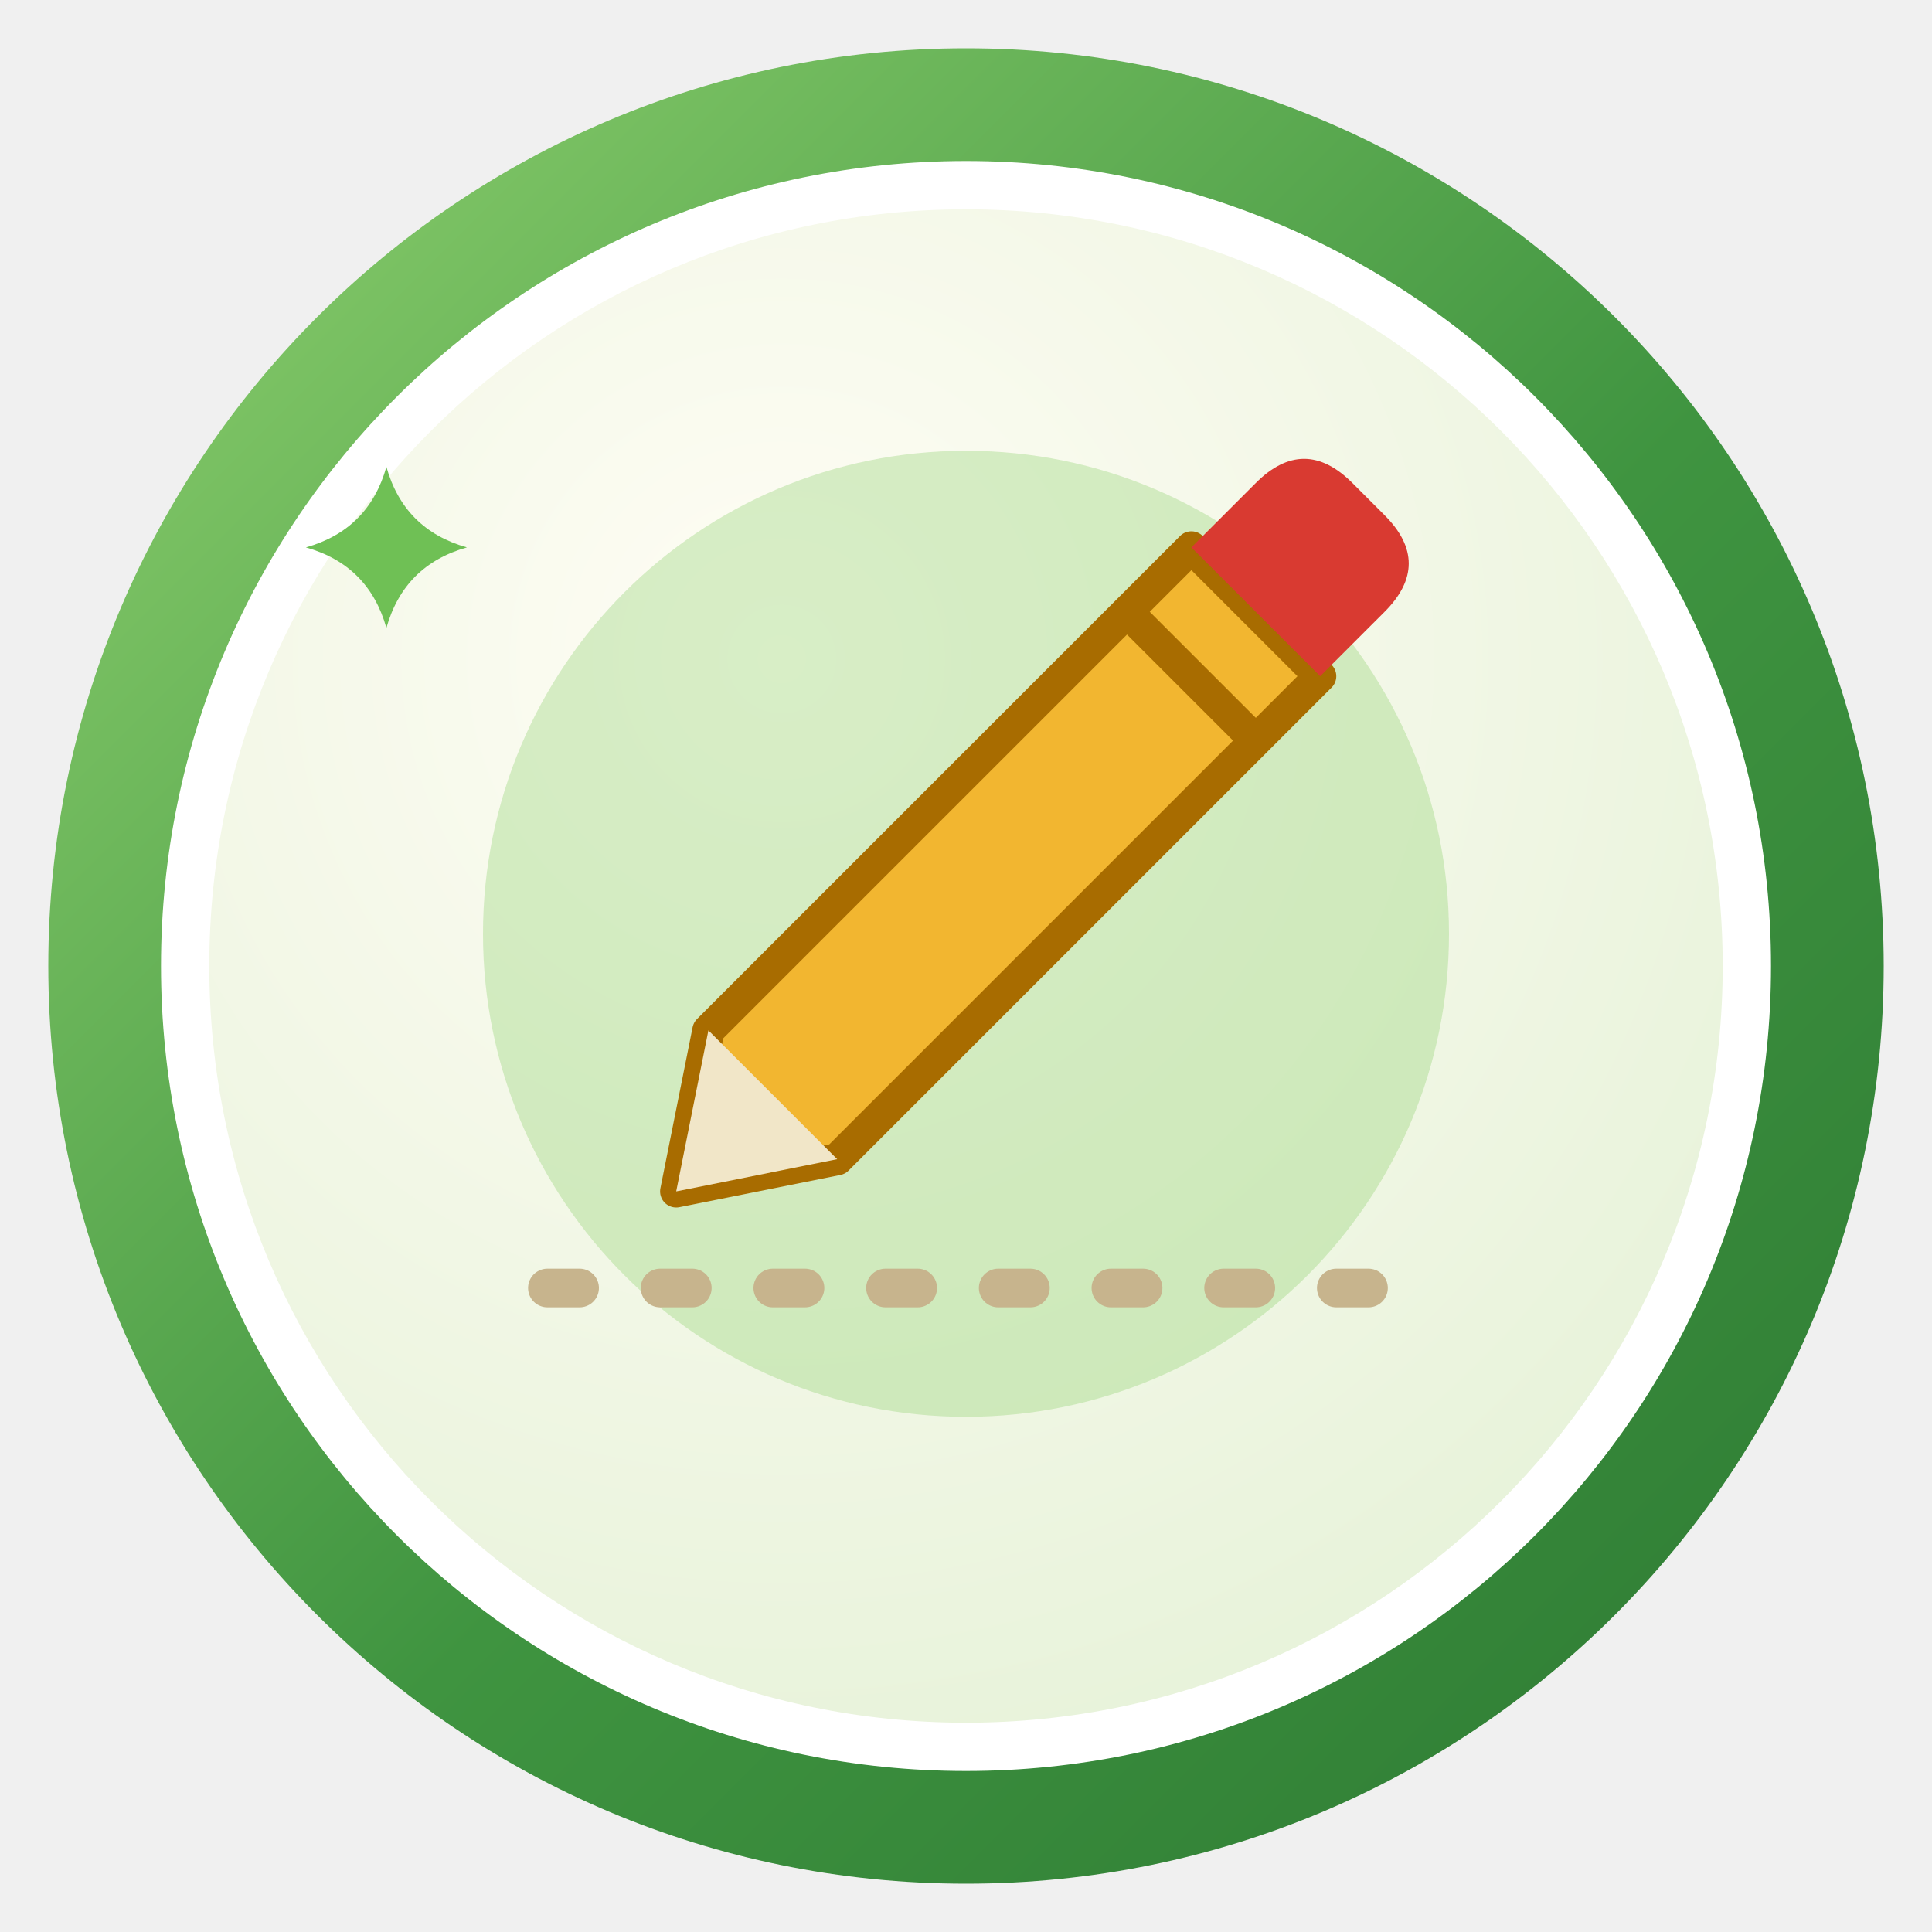
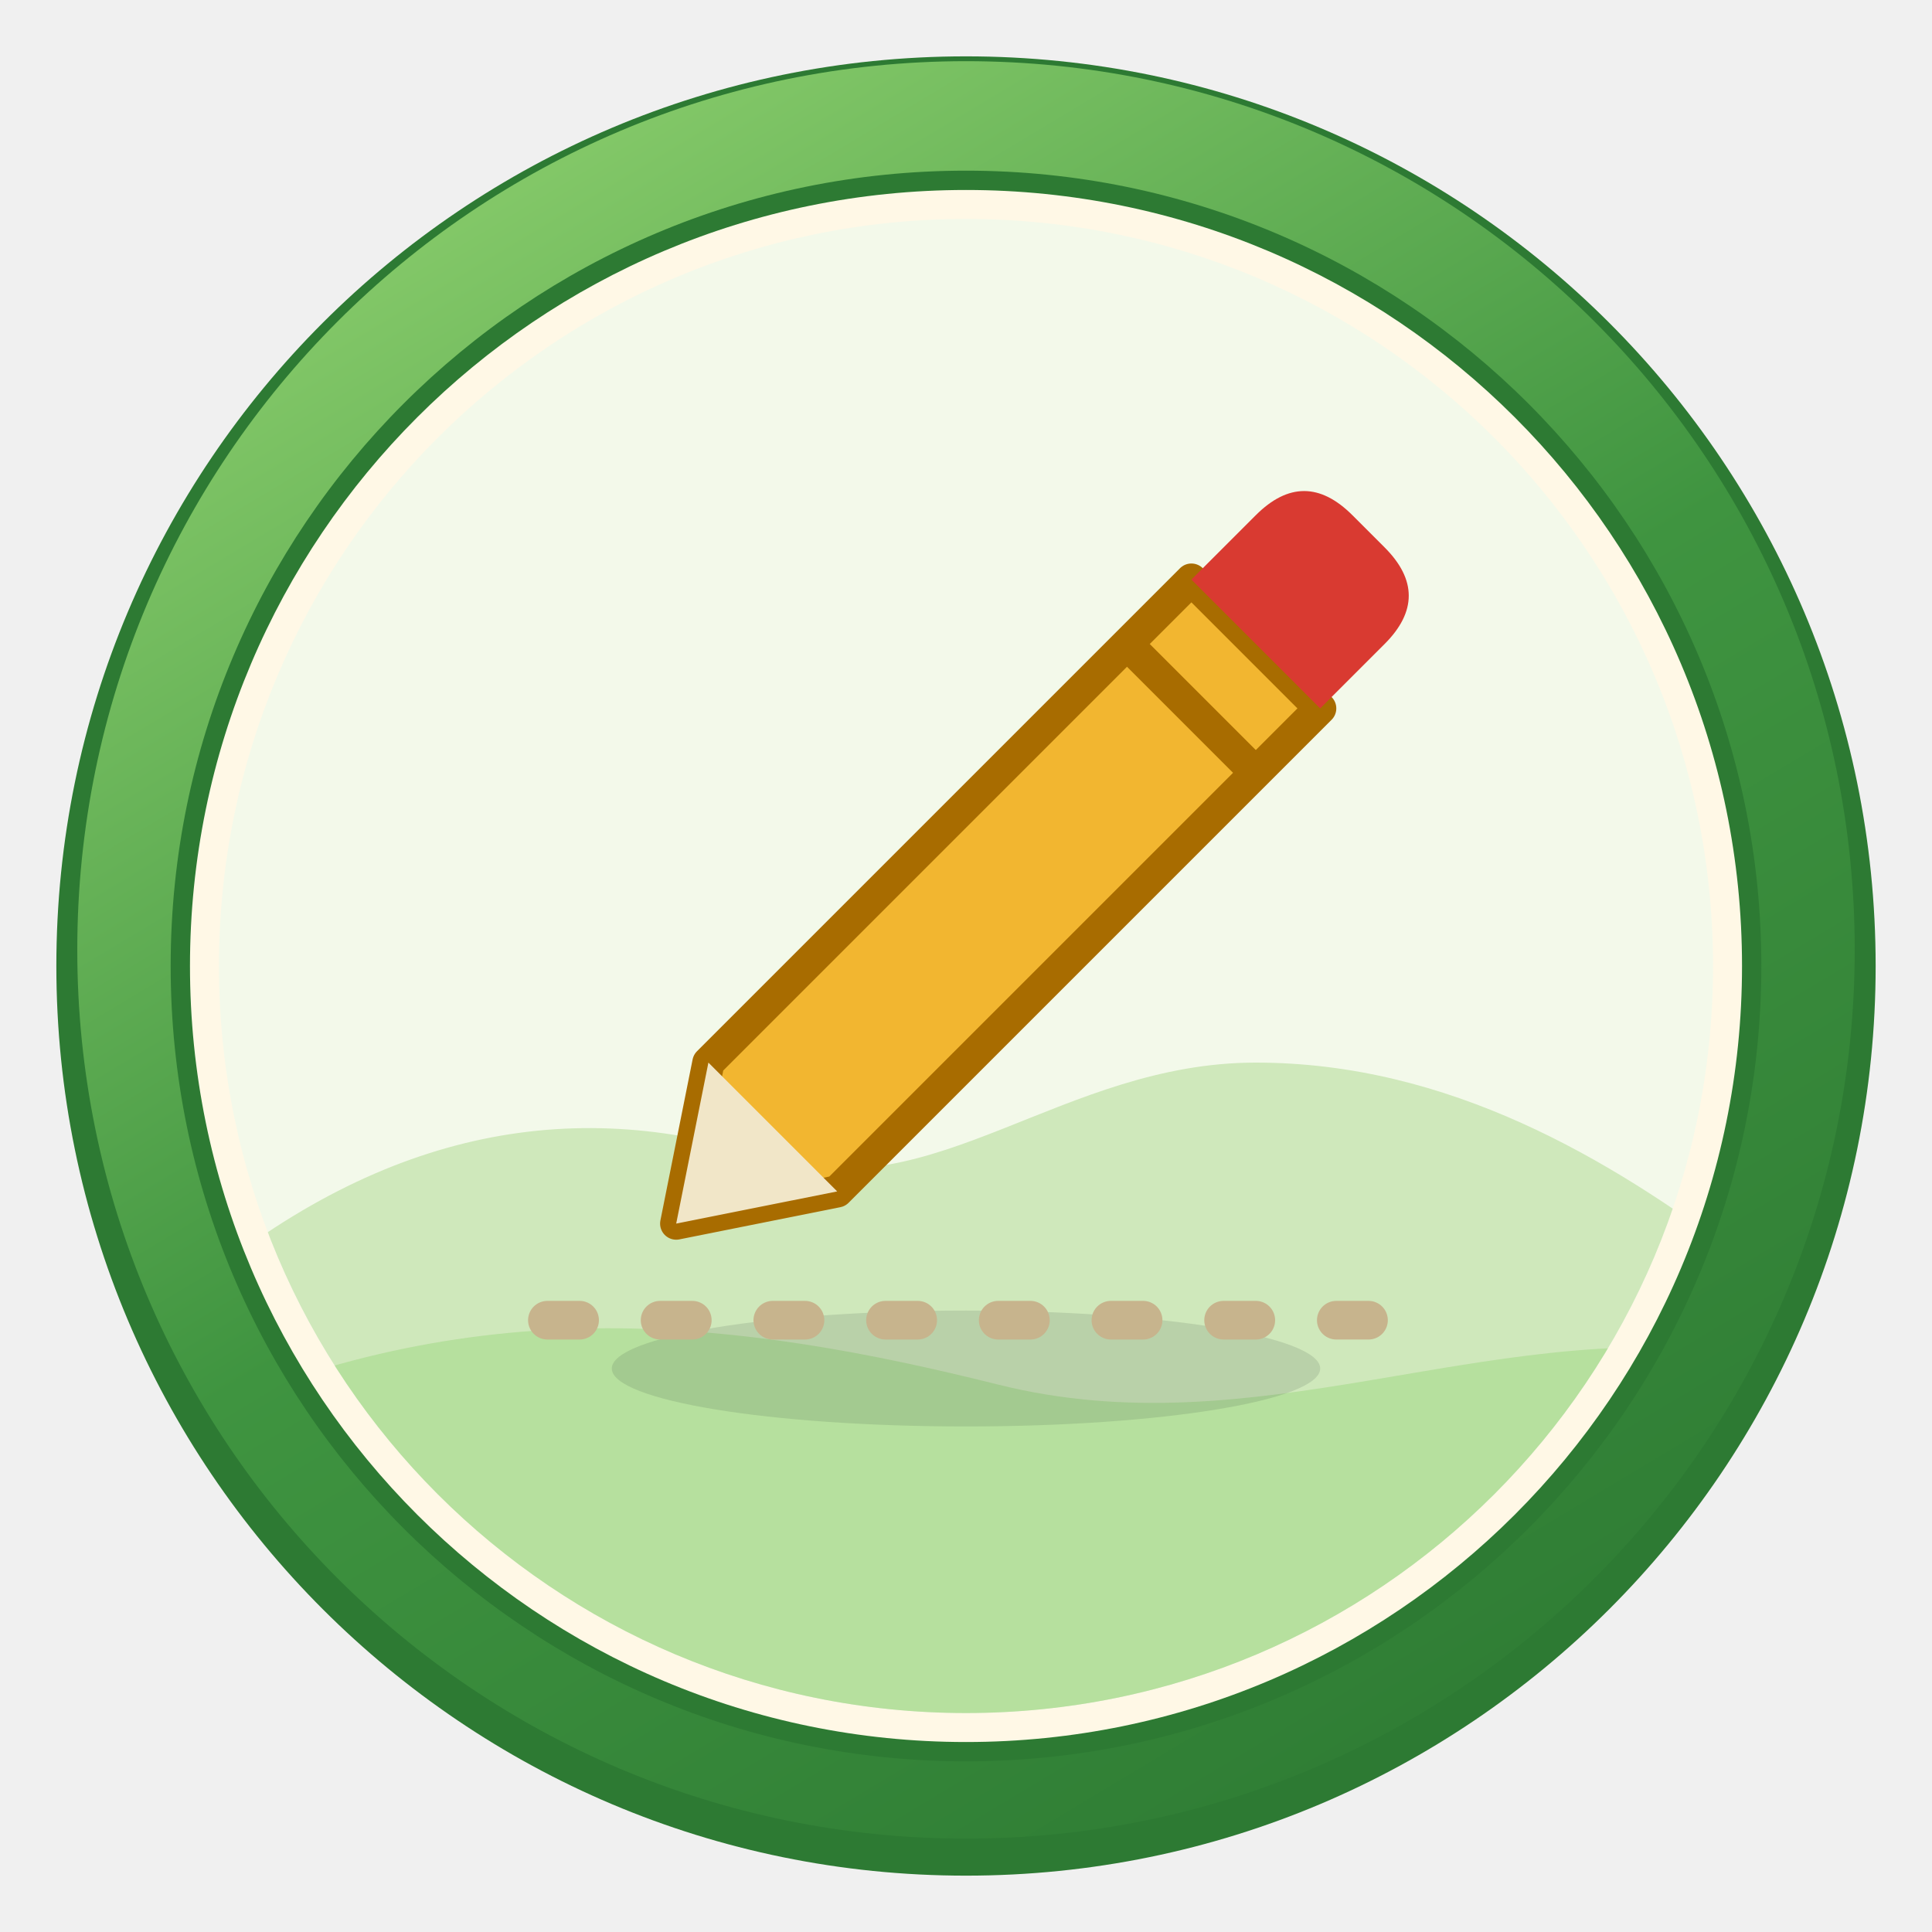
<svg xmlns="http://www.w3.org/2000/svg" viewBox="0 0 120 120" class="bx-badge bx-badge-common" data-badge="review-1">
  <style>.b-float{animation:b-float 4.8s ease-in-out infinite}
.b-sway{animation:b-sway 5.6s ease-in-out infinite;transform-box:fill-box;transform-origin:50% 100%}
.b-pulse{animation:b-pulse 3.6s ease-in-out infinite}
.b-twinkle{animation:b-twinkle 2.8s ease-in-out infinite;transform-box:fill-box;transform-origin:center}
.b-spin{animation:b-spin 28s linear infinite;transform-origin:60px 60px}
.b-blink{animation:b-blink 5.2s 1.2s infinite;transform-box:fill-box;transform-origin:center;transform:scaleY(0)}
@keyframes b-float{0%,100%{transform:translateY(0)}50%{transform:translateY(-2.5px)}}
@keyframes b-sway{0%,100%{transform:rotate(-3deg)}50%{transform:rotate(3deg)}}
@keyframes b-pulse{0%,100%{opacity:.55}50%{opacity:1}}
@keyframes b-twinkle{0%,100%{opacity:.25;transform:scale(.7)}50%{opacity:1;transform:scale(1)}}
@keyframes b-spin{to{transform:rotate(360deg)}}
@keyframes b-blink{0%,92%,100%{transform:scaleY(0)}95%{transform:scaleY(1)}}
@media (prefers-reduced-motion:reduce){.b-float,.b-sway,.b-pulse,.b-twinkle,.b-spin,.b-blink{animation:none}}</style>
  <defs>
-     <radialGradient id="bx-review-1-bg" cx=".38" cy=".3" r=".85">
-       <stop offset="0" stop-color="#fffdf5" />
-       <stop offset="1" stop-color="#e4f1d6" />
-     </radialGradient>
-     <linearGradient id="bx-review-1-ring" x1="0" y1="0" x2="1" y2="1">
+     <linearGradient id="bx-review-1-ring" x1=".2" y1="0" x2=".8" y2="1">
      <stop offset="0" stop-color="#8fd16f" />
-       <stop offset=".55" stop-color="#3f9440" />
+       <stop offset=".5" stop-color="#3f9440" />
      <stop offset="1" stop-color="#2d7a33" />
    </linearGradient>
    <clipPath id="bx-review-1-clip">
-       <circle cx="60" cy="60" r="47" />
+       <circle cx="60" cy="60" r="46.4" />
    </clipPath>
    <radialGradient id="bx-review-1-crown" cx=".4" cy=".28" r=".85">
      <stop offset="0" stop-color="#6fc055" />
      <stop offset=".65" stop-color="#3f9440" />
      <stop offset="1" stop-color="#2d7a33" />
    </radialGradient>
  </defs>
-   <circle cx="60" cy="60" r="57" fill="url(#bx-review-1-ring)" />
-   <circle cx="60" cy="60" r="50" fill="#fff" />
-   <circle cx="60" cy="60" r="47" fill="url(#bx-review-1-bg)" />
+   <circle cx="60" cy="60" r="56.5" fill="#2d7a33" />
+   <circle cx="60" cy="59" r="55.2" fill="url(#bx-review-1-ring)" />
+   <path d="M17.5 46A44.5 44.5 0 0 1 102.5 46" fill="none" stroke="#8fd16f" stroke-width="2.2" stroke-linecap="round" opacity=".9" />
+   <circle cx="60" cy="60" r="49.4" fill="#2d7a33" />
+   <circle cx="60" cy="60" r="48.2" fill="#fff8e6" />
  <g clip-path="url(#bx-review-1-clip)">
-     <circle class="b-pulse" cx="60" cy="58" r="30" fill="#8fd16f" opacity=".35" />
-     <path d="M34 80H86" stroke="#c7b48d" stroke-width="2.4" stroke-linecap="round" stroke-dasharray="2 5" />
-     <g class="b-sway">
-       <path d="M42 74L44 64L74 34L82 42L52 72Z" fill="#f2b630" stroke="#a86c00" stroke-width="2" stroke-linejoin="round" />
-       <path d="M42 74L44 64L52 72Z" fill="#f1e6c8" />
-       <path d="M70 38L78 46" stroke="#a86c00" stroke-width="2" />
-       <path d="M74 34L82 42L86 38C88 36 88 34 86 32L84 30C82 28 80 28 78 30Z" fill="#d93a31" />
+     <circle cx="60" cy="60" r="46.4" fill="#f3f9ea" />
+     <path d="M12 80C24 70 36 68 48 72C58 75 66 66 78 66C90 66 100 72 108 78V108H12Z" fill="#cfe8bb" />
+     <path d="M12 88C30 80 46 82 62 86C78 90 92 82 108 84V108H12Z" fill="#8fd16f" opacity=".38" />
+     <ellipse cx="60" cy="85" rx="22" ry="3.6" fill="#26372c" opacity=".13" />
+     <g transform="translate(0 2)">
+       <path d="M34 80H86" stroke="#c7b48d" stroke-width="2.4" stroke-linecap="round" stroke-dasharray="2 5" />
+       <g class="b-sway">
+         <path d="M42 74L44 64L74 34L82 42L52 72Z" fill="#f2b630" stroke="#a86c00" stroke-width="2" stroke-linejoin="round" />
+         <path d="M42 74L44 64L52 72Z" fill="#f1e6c8" />
+         <path d="M70 38L78 46" stroke="#a86c00" stroke-width="2" />
+         <path d="M74 34L82 42L86 38C88 36 88 34 86 32L84 30C82 28 80 28 78 30Z" fill="#d93a31" />
+       </g>
    </g>
  </g>
-   <path class="b-twinkle" style="animation-delay:0s" fill="#6fc055" d="M24 29Q25.1 32.9 29 34Q25.1 35.1 24 39Q22.9 35.1 19 34Q22.9 32.9 24 29Z" />
</svg>
